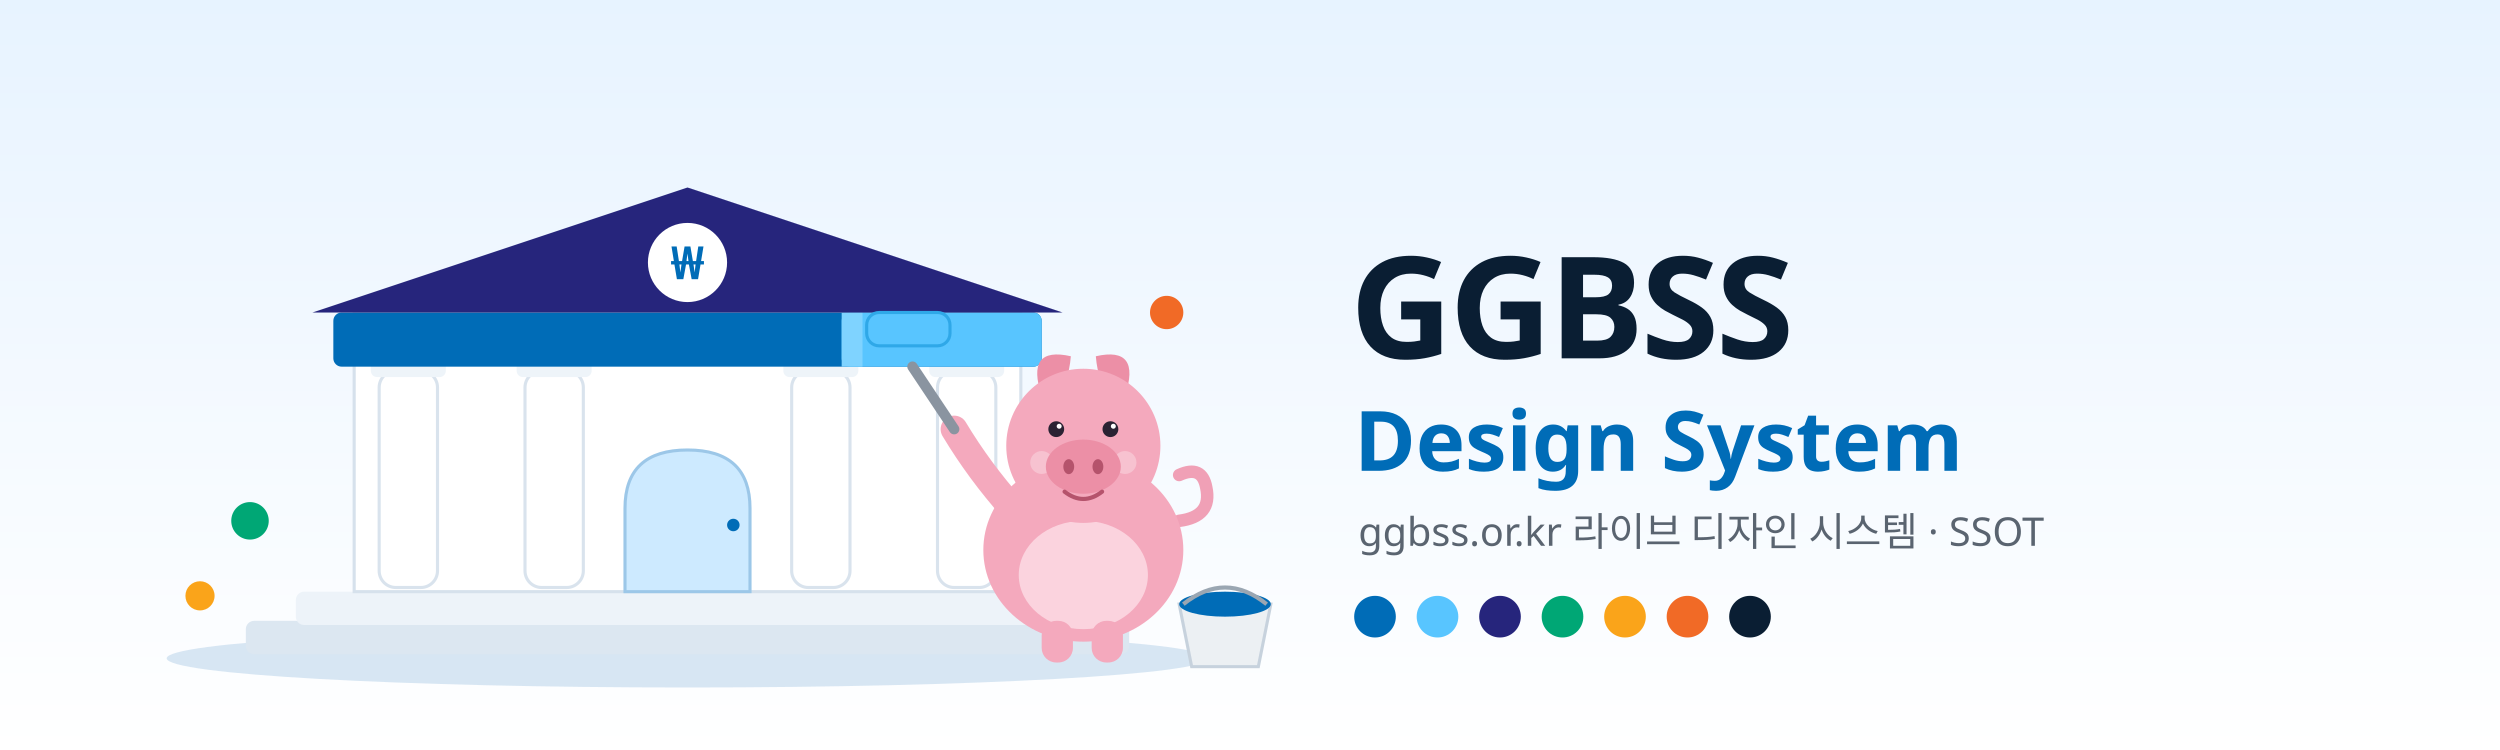
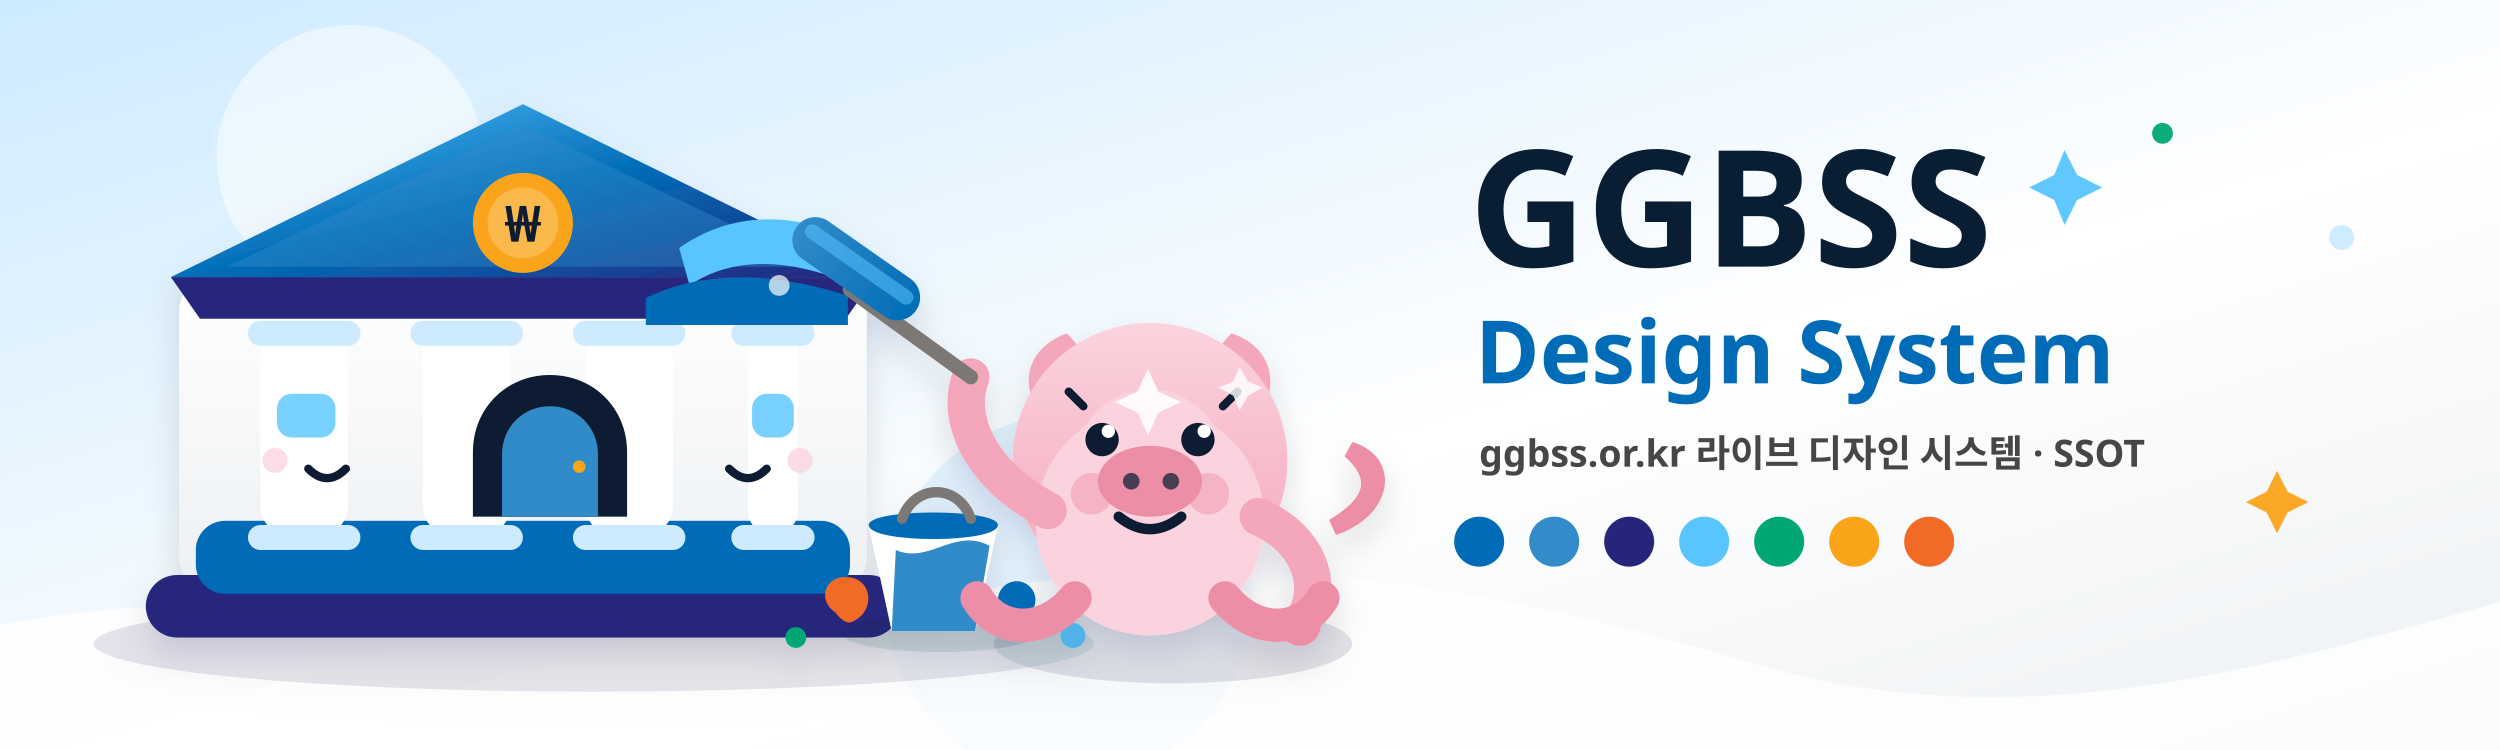
- <svg xmlns="http://www.w3.org/2000/svg" viewBox="0 0 1200 360" width="1200" height="360" role="img" aria-label="GGBSS Design System — 귀여운 은행을 브랜드 팔레트로 색칠하는 돼지 캐릭터">
+ <svg xmlns="http://www.w3.org/2000/svg" width="1200" height="360" viewBox="0 0 1200 360" role="img" aria-labelledby="title desc">
  <defs>
-     <linearGradient id="wash" x1="0" y1="0" x2="0" y2="1">
-       <stop offset="0" stop-color="#E7F3FF" />
-       <stop offset="1" stop-color="#FFFFFF" />
+     <linearGradient id="bgWash" x1="0" y1="0" x2="1" y2="1">
+       <stop offset="0" stop-color="#CDEAFF" />
+       <stop offset="0.58" stop-color="#FFFFFF" />
+       <stop offset="1" stop-color="#ECF0F3" />
    </linearGradient>
+     <linearGradient id="bankFace" x1="0" y1="0" x2="0" y2="1">
+       <stop offset="0" stop-color="#FFFFFF" />
+       <stop offset="1" stop-color="#ECF0F3" />
+     </linearGradient>
+     <linearGradient id="roofBlue" x1="0" y1="0" x2="1" y2="1">
+       <stop offset="0" stop-color="#58C5FF" />
+       <stop offset="0.52" stop-color="#006CB7" />
+       <stop offset="1" stop-color="#26257C" />
+     </linearGradient>
+     <linearGradient id="pigPink" x1="0" y1="0" x2="0" y2="1">
+       <stop offset="0" stop-color="#FBD3DE" />
+       <stop offset="1" stop-color="#F4A7BB" />
+     </linearGradient>
+     <linearGradient id="rollerPaint" x1="0" y1="0" x2="1" y2="0">
+       <stop offset="0" stop-color="#338BC9" />
+       <stop offset="1" stop-color="#006CB7" />
+     </linearGradient>
+     <filter id="softShadow" x="-20%" y="-20%" width="140%" height="150%">
+       <feDropShadow dx="0" dy="8" stdDeviation="8" flood-color="#0A1E33" flood-opacity="0.13" />
+     </filter>
  </defs>
-   <rect width="1200" height="360" fill="url(#wash)" />
-   <ellipse cx="330" cy="316" rx="250" ry="14" fill="#D7E6F3" />
-   <rect x="118" y="298" width="424" height="16" rx="4" fill="#DCE7F1" />
-   <rect x="142" y="284" width="376" height="16" rx="4" fill="#EDF3F9" />
-   <rect x="170" y="150" width="320" height="134" fill="#FFFFFF" stroke="#D6E1EC" stroke-width="1.5" />
-   <g fill="#FFFFFF" stroke="#D9E3ED" stroke-width="1.5">
-     <rect x="182" y="178" width="28" height="104" rx="8" />
-     <rect x="252" y="178" width="28" height="104" rx="8" />
-     <rect x="380" y="178" width="28" height="104" rx="8" />
-     <rect x="450" y="178" width="28" height="104" rx="8" />
+   <rect width="1200" height="360" fill="url(#bgWash)" />
+   <circle cx="168" cy="76" r="64" fill="#FFFFFF" opacity="0.5" />
+   <circle cx="513" cy="287" r="88" fill="#CDEAFF" opacity="0.55" />
+   <path d="M0 300 C150 270 274 328 438 290 C575 258 706 278 840 318 C969 357 1092 319 1200 289 L1200 360 L0 360 Z" fill="#FFFFFF" opacity="0.8" />
+   <g filter="url(#softShadow)">
+     <ellipse cx="285" cy="309" rx="240" ry="23" fill="#0A1E33" opacity="0.1" />
+     <g aria-label="friendly bank building">
+       <rect x="86" y="128" width="330" height="160" rx="22" fill="url(#bankFace)" />
+       <rect x="70" y="276" width="362" height="30" rx="15" fill="#26257C" />
+       <rect x="94" y="250" width="314" height="35" rx="14" fill="#006CB7" />
+       <path d="M82 133 L251 50 L420 133 Z" fill="url(#roofBlue)" />
+       <path d="M109 128 L251 60 L393 128 Z" fill="#338BC9" opacity="0.42" />
+       <path d="M82 133 L420 133 L406 153 L96 153 Z" fill="#26257C" />
+       <circle cx="251" cy="107" r="24" fill="#FAA41A" />
+       <circle cx="251" cy="107" r="17" fill="#FFFFFF" opacity="0.22" />
+       <text x="251" y="116" text-anchor="middle" font-family="Pretendard, system-ui, sans-serif" font-size="24" font-weight="800" fill="#0A1E33">₩</text>
+       <rect x="125" y="157" width="42" height="100" rx="14" fill="#FFFFFF" />
+       <rect x="203" y="157" width="42" height="100" rx="14" fill="#FFFFFF" />
+       <rect x="281" y="157" width="42" height="100" rx="14" fill="#FFFFFF" />
+       <rect x="359" y="157" width="24" height="100" rx="12" fill="#FFFFFF" />
+       <rect x="119" y="154" width="54" height="12" rx="6" fill="#CDEAFF" />
+       <rect x="197" y="154" width="54" height="12" rx="6" fill="#CDEAFF" />
+       <rect x="275" y="154" width="54" height="12" rx="6" fill="#CDEAFF" />
+       <rect x="351" y="154" width="40" height="12" rx="6" fill="#CDEAFF" />
+       <rect x="119" y="252" width="54" height="12" rx="6" fill="#CDEAFF" />
+       <rect x="197" y="252" width="54" height="12" rx="6" fill="#CDEAFF" />
+       <rect x="275" y="252" width="54" height="12" rx="6" fill="#CDEAFF" />
+       <rect x="351" y="252" width="40" height="12" rx="6" fill="#CDEAFF" />
+       <path d="M227 248 L227 217 C227 196 243 180 264 180 C285 180 301 196 301 217 L301 248 Z" fill="#0A1E33" />
+       <path d="M241 248 L241 218 C241 205 251 195 264 195 C277 195 287 205 287 218 L287 248 Z" fill="#338BC9" />
+       <circle cx="278" cy="224" r="3" fill="#FAA41A" />
+       <rect x="133" y="189" width="28" height="21" rx="7" fill="#58C5FF" opacity="0.8" />
+       <rect x="361" y="189" width="20" height="21" rx="7" fill="#58C5FF" opacity="0.8" />
+       <path d="M148 225 Q157 234 166 225" fill="none" stroke="#0A1E33" stroke-width="4" stroke-linecap="round" />
+       <path d="M350 225 Q359 234 368 225" fill="none" stroke="#0A1E33" stroke-width="4" stroke-linecap="round" />
+       <circle cx="132" cy="221" r="6" fill="#FBD3DE" opacity="0.8" />
+       <circle cx="384" cy="221" r="6" fill="#FBD3DE" opacity="0.8" />
+       <path d="M326 119 C349 103 376 101 405 113 L397 132 C369 123 347 126 331 137 Z" fill="#58C5FF" />
+       <path d="M310 143 C337 130 370 130 407 142 L407 156 L310 156 Z" fill="#006CB7" />
+       <circle cx="374" cy="137" r="5" fill="#FFFFFF" opacity="0.7" />
+     </g>
+     <g aria-label="paint bucket and blobs">
+       <ellipse cx="451" cy="304" rx="47" ry="9" fill="#0A1E33" opacity="0.12" />
+       <path d="M417 252 L479 252 L468 303 L428 303 Z" fill="#FFFFFF" />
+       <path d="M417 252 C417 244 479 244 479 252 C479 261 417 261 417 252 Z" fill="#006CB7" />
+       <path d="M430 264 C446 271 458 253 475 262 L468 303 L428 303 Z" fill="#338BC9" />
+       <path d="M433 249 C439 232 460 232 466 249" fill="none" stroke="#7B7875" stroke-width="5" stroke-linecap="round" />
+       <circle cx="488" cy="288" r="9" fill="#006CB7" />
+       <circle cx="515" cy="305" r="6" fill="#58C5FF" />
+       <path d="M401 294 C392 288 396 276 407 277 C419 278 420 293 410 298 C407 300 404 298 401 294 Z" fill="#F16A26" />
+       <circle cx="382" cy="306" r="5" fill="#00A775" />
+     </g>
+     <g aria-label="adorable pig painter">
+       <ellipse cx="563" cy="309" rx="86" ry="19" fill="#0A1E33" opacity="0.11" />
+       <path d="M501 201 C488 185 493 167 512 160 C524 171 528 187 521 204 Z" fill="#F4A7BB" />
+       <path d="M604 201 C615 184 610 166 591 160 C579 172 576 189 583 205 Z" fill="#F4A7BB" />
+       <circle cx="552" cy="221" r="66" fill="url(#pigPink)" />
+       <circle cx="552" cy="250" r="55" fill="#FBD3DE" />
+       <circle cx="552" cy="223" r="36" fill="#FBD3DE" />
+       <ellipse cx="552" cy="231" rx="25" ry="17" fill="#EC8FA6" />
+       <circle cx="543" cy="231" r="4" fill="#0A1E33" opacity="0.72" />
+       <circle cx="562" cy="231" r="4" fill="#0A1E33" opacity="0.72" />
+       <path d="M537 248 Q552 260 567 248" fill="none" stroke="#0A1E33" stroke-width="5" stroke-linecap="round" />
+       <circle cx="524" cy="237" r="10" fill="#EC8FA6" opacity="0.45" />
+       <circle cx="580" cy="237" r="10" fill="#EC8FA6" opacity="0.45" />
+       <circle cx="529" cy="211" r="8" fill="#0A1E33" />
+       <circle cx="575" cy="211" r="8" fill="#0A1E33" />
+       <circle cx="532" cy="207" r="3.2" fill="#FFFFFF" />
+       <circle cx="578" cy="207" r="3.2" fill="#FFFFFF" />
+       <path d="M520 195 L513 188 M587 195 L594 188" stroke="#0A1E33" stroke-width="4" stroke-linecap="round" />
+       <path d="M546 188 L551 177 L556 188 L567 193 L556 198 L551 209 L546 198 L535 193 Z" fill="#FFFFFF" opacity="0.88" />
+       <path d="M592 183 L595 176 L599 183 L606 186 L599 190 L595 197 L592 190 L585 186 Z" fill="#FFFFFF" opacity="0.82" />
+       <path d="M503 245 C472 229 458 202 466 181" fill="none" stroke="#F4A7BB" stroke-width="18" stroke-linecap="round" />
+       <path d="M466 181 L408 139" fill="none" stroke="#7B7875" stroke-width="7" stroke-linecap="round" />
+       <rect x="376" y="118" width="70" height="22" rx="11" transform="rotate(35 411 129)" fill="url(#rollerPaint)" />
+       <rect x="380" y="123" width="62" height="7" rx="3.5" transform="rotate(35 411 129)" fill="#58C5FF" opacity="0.55" />
+       <path d="M604 248 C629 259 637 283 624 300" fill="none" stroke="#F4A7BB" stroke-width="18" stroke-linecap="round" />
+       <circle cx="624" cy="300" r="10" fill="#EC8FA6" />
+       <path d="M516 287 C501 305 479 304 469 287" fill="none" stroke="#EC8FA6" stroke-width="16" stroke-linecap="round" />
+       <path d="M588 287 C603 305 625 304 635 287" fill="none" stroke="#EC8FA6" stroke-width="16" stroke-linecap="round" />
+       <path d="M640 253 C664 245 668 222 648 216 C666 232 655 244 640 253 Z" fill="none" stroke="#EC8FA6" stroke-width="8" stroke-linecap="round" />
+     </g>
  </g>
-   <g fill="#EEF4F9">
-     <rect x="178" y="172" width="36" height="9" rx="3" />
-     <rect x="248" y="172" width="36" height="9" rx="3" />
-     <rect x="376" y="172" width="36" height="9" rx="3" />
-     <rect x="446" y="172" width="36" height="9" rx="3" />
+   <g aria-label="brand title text">
+     <text x="705" y="128" font-family="Pretendard, system-ui, sans-serif" font-size="78" font-weight="800" fill="#0A1E33" letter-spacing="0">GGBSS</text>
+     <text x="708" y="184" font-family="Pretendard, system-ui, sans-serif" font-size="42" font-weight="800" fill="#006CB7">Design System</text>
+     <text x="710" y="224" font-family="Pretendard, system-ui, sans-serif" font-size="18" font-weight="600" fill="#454745">ggbss.or.kr 라이브 디자인 시스템 · SSOT</text>
+     <g transform="translate(710 260)">
+       <circle cx="0" cy="0" r="12" fill="#006CB7" />
+       <circle cx="36" cy="0" r="12" fill="#338BC9" />
+       <circle cx="72" cy="0" r="12" fill="#26257C" />
+       <circle cx="108" cy="0" r="12" fill="#58C5FF" />
+       <circle cx="144" cy="0" r="12" fill="#00A775" />
+       <circle cx="180" cy="0" r="12" fill="#FAA41A" />
+       <circle cx="216" cy="0" r="12" fill="#F16A26" />
+     </g>
  </g>
-   <path d="M300 284 L300 244 Q300 216 330 216 Q360 216 360 244 L360 284 Z" fill="#CDEAFF" stroke="#9CC7E8" stroke-width="1.5" />
-   <circle cx="352" cy="252" r="3" fill="#006CB7" />
-   <rect x="160" y="150" width="340" height="26" rx="4" fill="#006CB7" />
-   <rect x="404" y="150" width="96" height="26" rx="4" fill="#58C5FF" />
-   <rect x="404" y="150" width="10" height="26" fill="#7FD3FF" />
-   <path d="M150 150 L510 150 L330 90 Z" fill="#26257C" />
-   <circle cx="330" cy="126" r="19" fill="#FFFFFF" />
-   <text x="330" y="134" text-anchor="middle" font-family="system-ui, sans-serif" font-size="22" font-weight="700" fill="#006CB7">₩</text>
-   <path d="M566 290 l44 0 -6 30 -32 0 Z" fill="#ECF0F3" stroke="#C7D2DD" stroke-width="1.5" />
-   <ellipse cx="588" cy="290" rx="22" ry="6" fill="#006CB7" />
-   <path d="M568 290 q20 -16 40 0" fill="none" stroke="#9AA6B2" stroke-width="2" />
-   <path d="M566 250 q16 -2 13 -16 q-2 -11 -13 -6" fill="none" stroke="#F0A0B6" stroke-width="6" stroke-linecap="round" />
-   <ellipse cx="520" cy="264" rx="48" ry="44" fill="#F4A9BD" />
-   <ellipse cx="520" cy="276" rx="31" ry="26" fill="#FBD3DE" />
-   <rect x="500" y="298" width="15" height="20" rx="7" fill="#F4A9BD" />
-   <rect x="524" y="298" width="15" height="20" rx="7" fill="#F4A9BD" />
-   <path d="M486 244 Q470 226 458 206" fill="none" stroke="#F4A9BD" stroke-width="13" stroke-linecap="round" />
-   <line x1="458" y1="206" x2="438" y2="176" stroke="#8A94A0" stroke-width="5" stroke-linecap="round" />
-   <rect x="416" y="150" width="40" height="16" rx="6" fill="#58C5FF" stroke="#2FA8E8" stroke-width="1.5" />
-   <path d="M500 190 q-8 -24 14 -19 q-1 13 -8 22 Z" fill="#EC8FA6" />
-   <path d="M540 190 q8 -24 -14 -19 q1 13 8 22 Z" fill="#EC8FA6" />
-   <circle cx="520" cy="214" r="37" fill="#F4A9BD" />
-   <circle cx="500" cy="222" r="5.5" fill="#F7C2D0" />
-   <circle cx="540" cy="222" r="5.5" fill="#F7C2D0" />
-   <ellipse cx="520" cy="224" rx="18" ry="13" fill="#EC8FA6" />
-   <ellipse cx="513" cy="224" rx="2.6" ry="3.6" fill="#B5536C" />
-   <ellipse cx="527" cy="224" rx="2.6" ry="3.6" fill="#B5536C" />
-   <circle cx="507" cy="206" r="3.8" fill="#2A2233" />
-   <circle cx="533" cy="206" r="3.8" fill="#2A2233" />
-   <circle cx="508.4" cy="204.6" r="1.2" fill="#FFFFFF" />
-   <circle cx="534.4" cy="204.6" r="1.2" fill="#FFFFFF" />
-   <path d="M511 236 q9 7 18 0" fill="none" stroke="#B5536C" stroke-width="2" stroke-linecap="round" />
-   <circle cx="120" cy="250" r="9" fill="#00A775" />
-   <circle cx="96" cy="286" r="7" fill="#FAA41A" />
-   <circle cx="560" cy="150" r="8" fill="#F16A26" />
-   <text x="648" y="172" font-family="'Pretendard', system-ui, sans-serif" font-size="68" font-weight="800" letter-spacing="-1.5" fill="#0A1E33">GGBSS</text>
-   <text x="650" y="226" font-family="'Pretendard', system-ui, sans-serif" font-size="40" font-weight="700" fill="#006CB7">Design System</text>
-   <text x="652" y="262" font-family="'Pretendard', system-ui, sans-serif" font-size="19" font-weight="500" fill="#5A6470">ggbss.or.kr 라이브 디자인 시스템 · SSOT</text>
-   <g>
-     <circle cx="660" cy="296" r="10" fill="#006CB7" />
-     <circle cx="690" cy="296" r="10" fill="#58C5FF" />
-     <circle cx="720" cy="296" r="10" fill="#26257C" />
-     <circle cx="750" cy="296" r="10" fill="#00A775" />
-     <circle cx="780" cy="296" r="10" fill="#FAA41A" />
-     <circle cx="810" cy="296" r="10" fill="#F16A26" />
-     <circle cx="840" cy="296" r="10" fill="#0A1E33" />
+   <g opacity="0.95">
+     <path d="M986 84 L991 72 L997 84 L1009 90 L997 96 L991 108 L986 96 L974 90 Z" fill="#58C5FF" />
+     <path d="M1088 236 L1093 226 L1098 236 L1108 241 L1098 246 L1093 256 L1088 246 L1078 241 Z" fill="#FAA41A" />
+     <circle cx="1038" cy="64" r="5" fill="#00A775" />
+     <circle cx="1124" cy="114" r="6" fill="#CDEAFF" />
  </g>
</svg>
